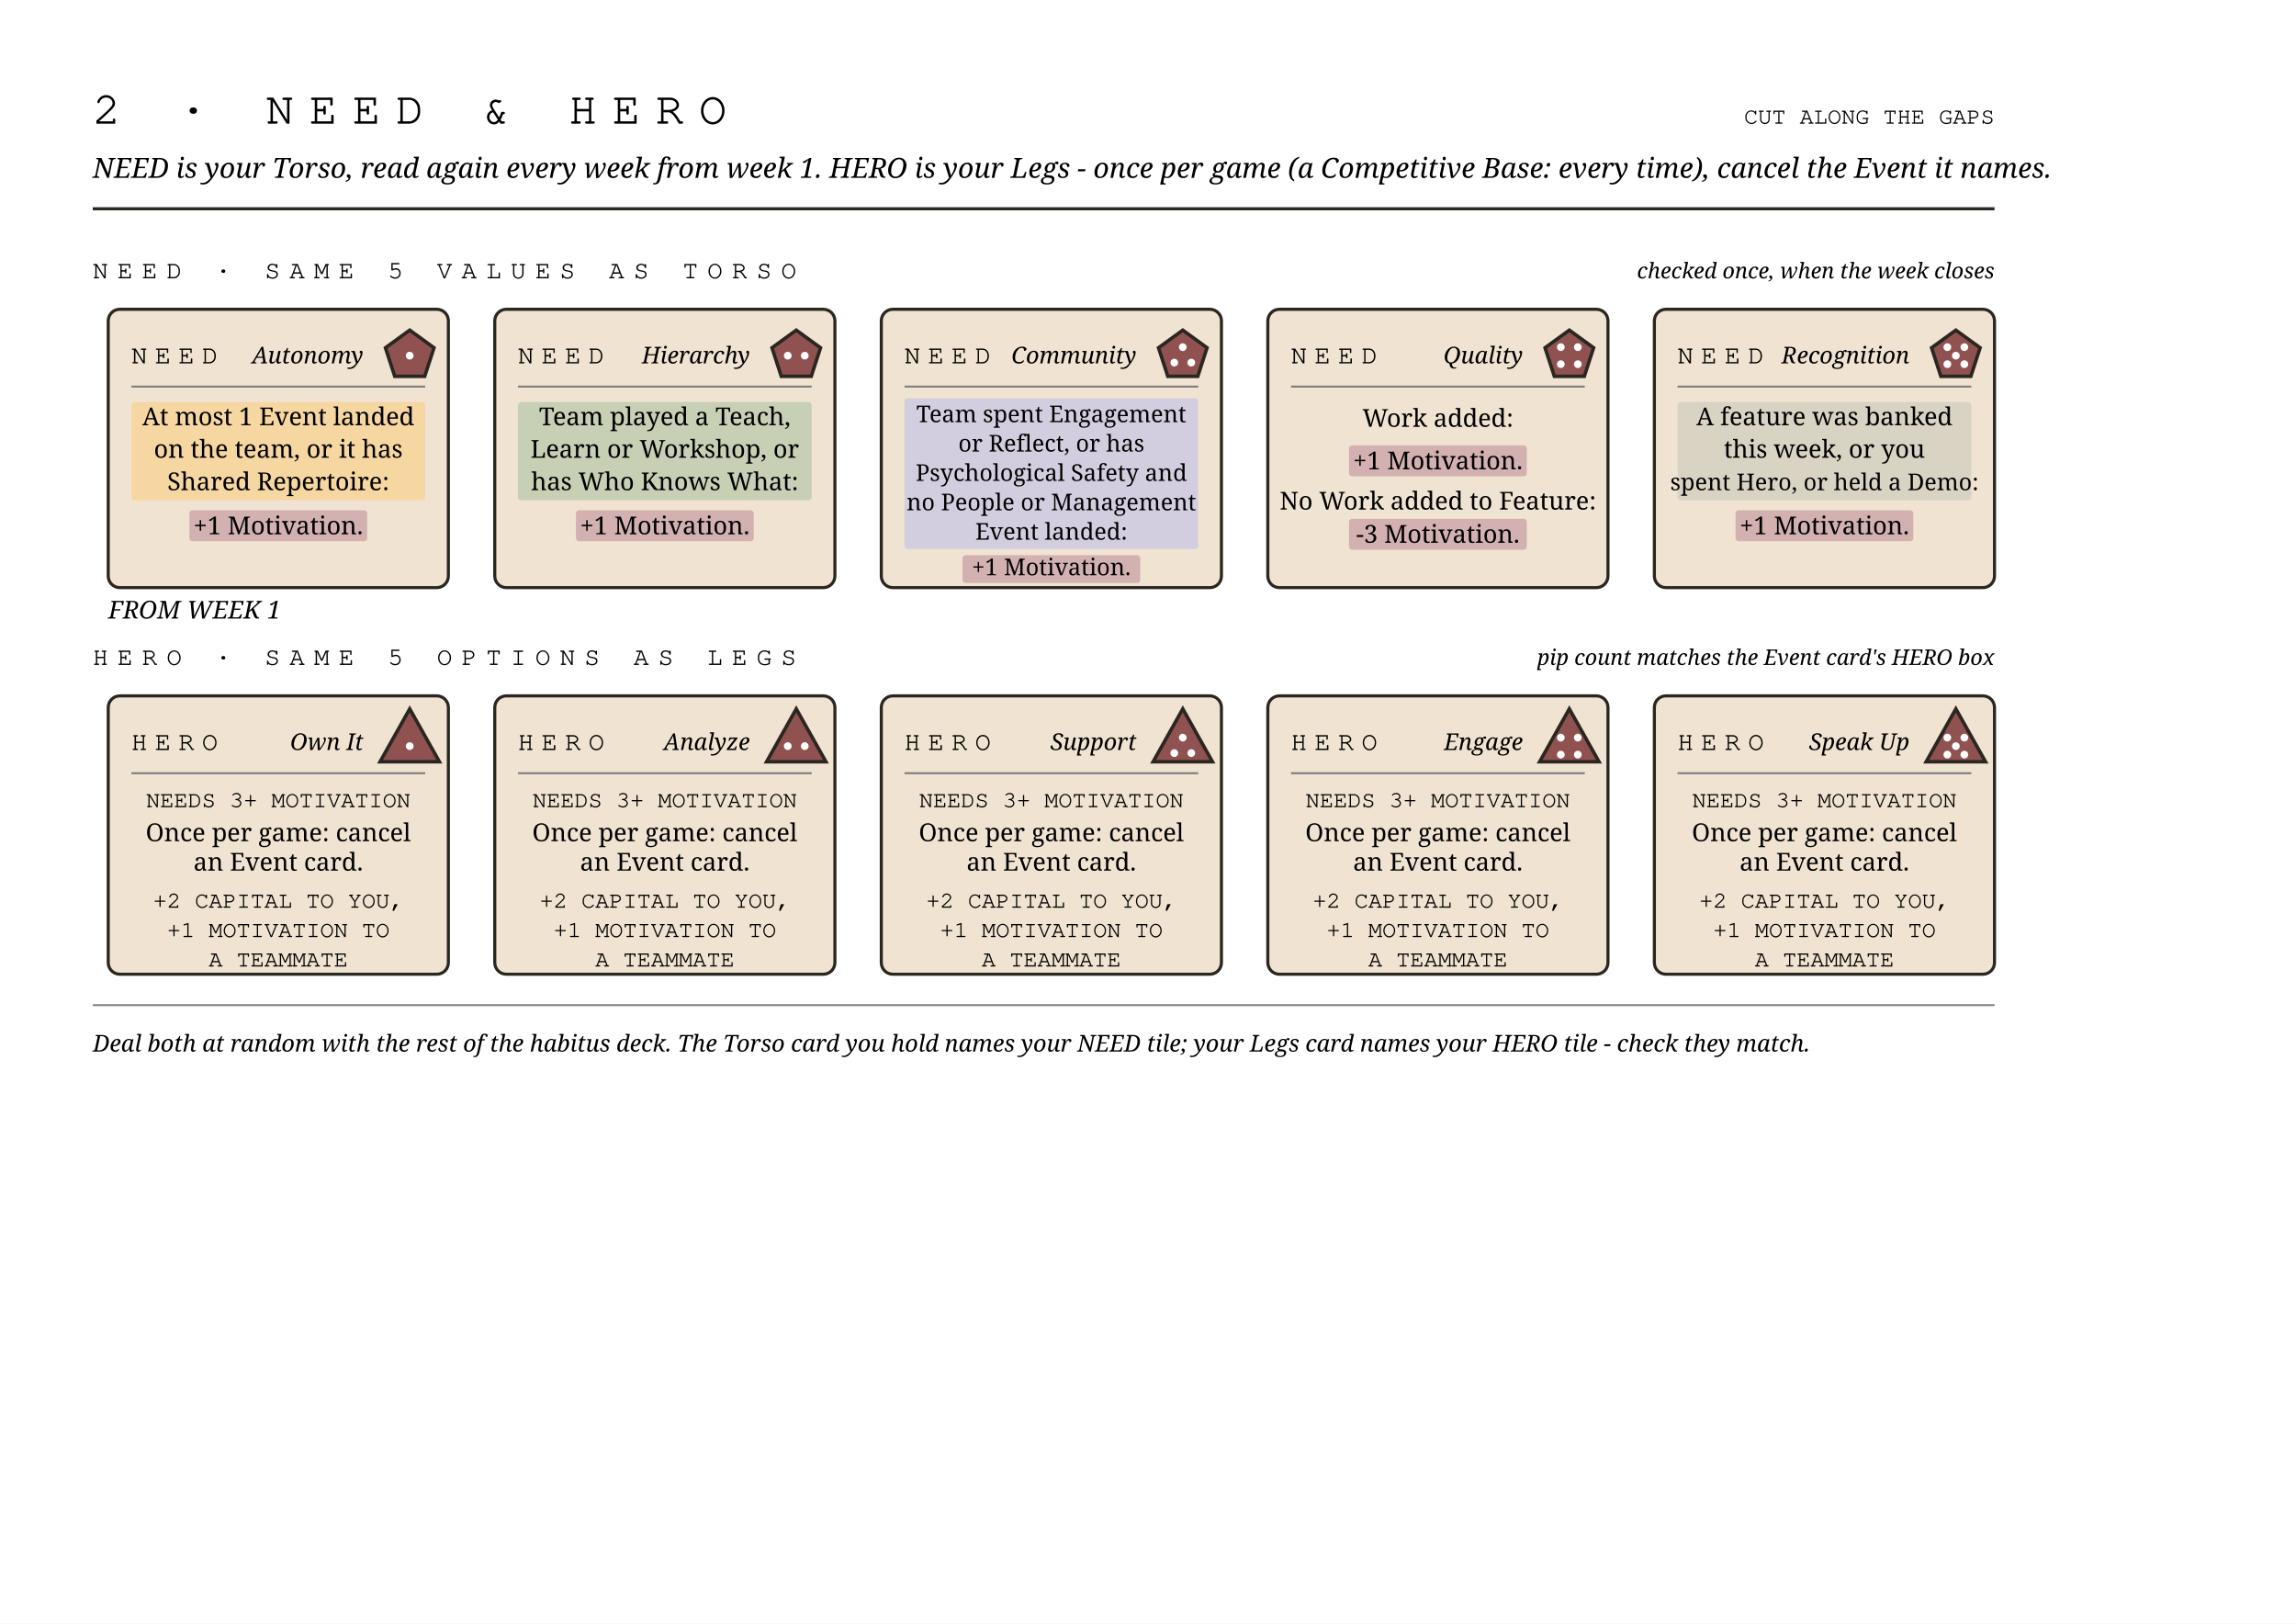
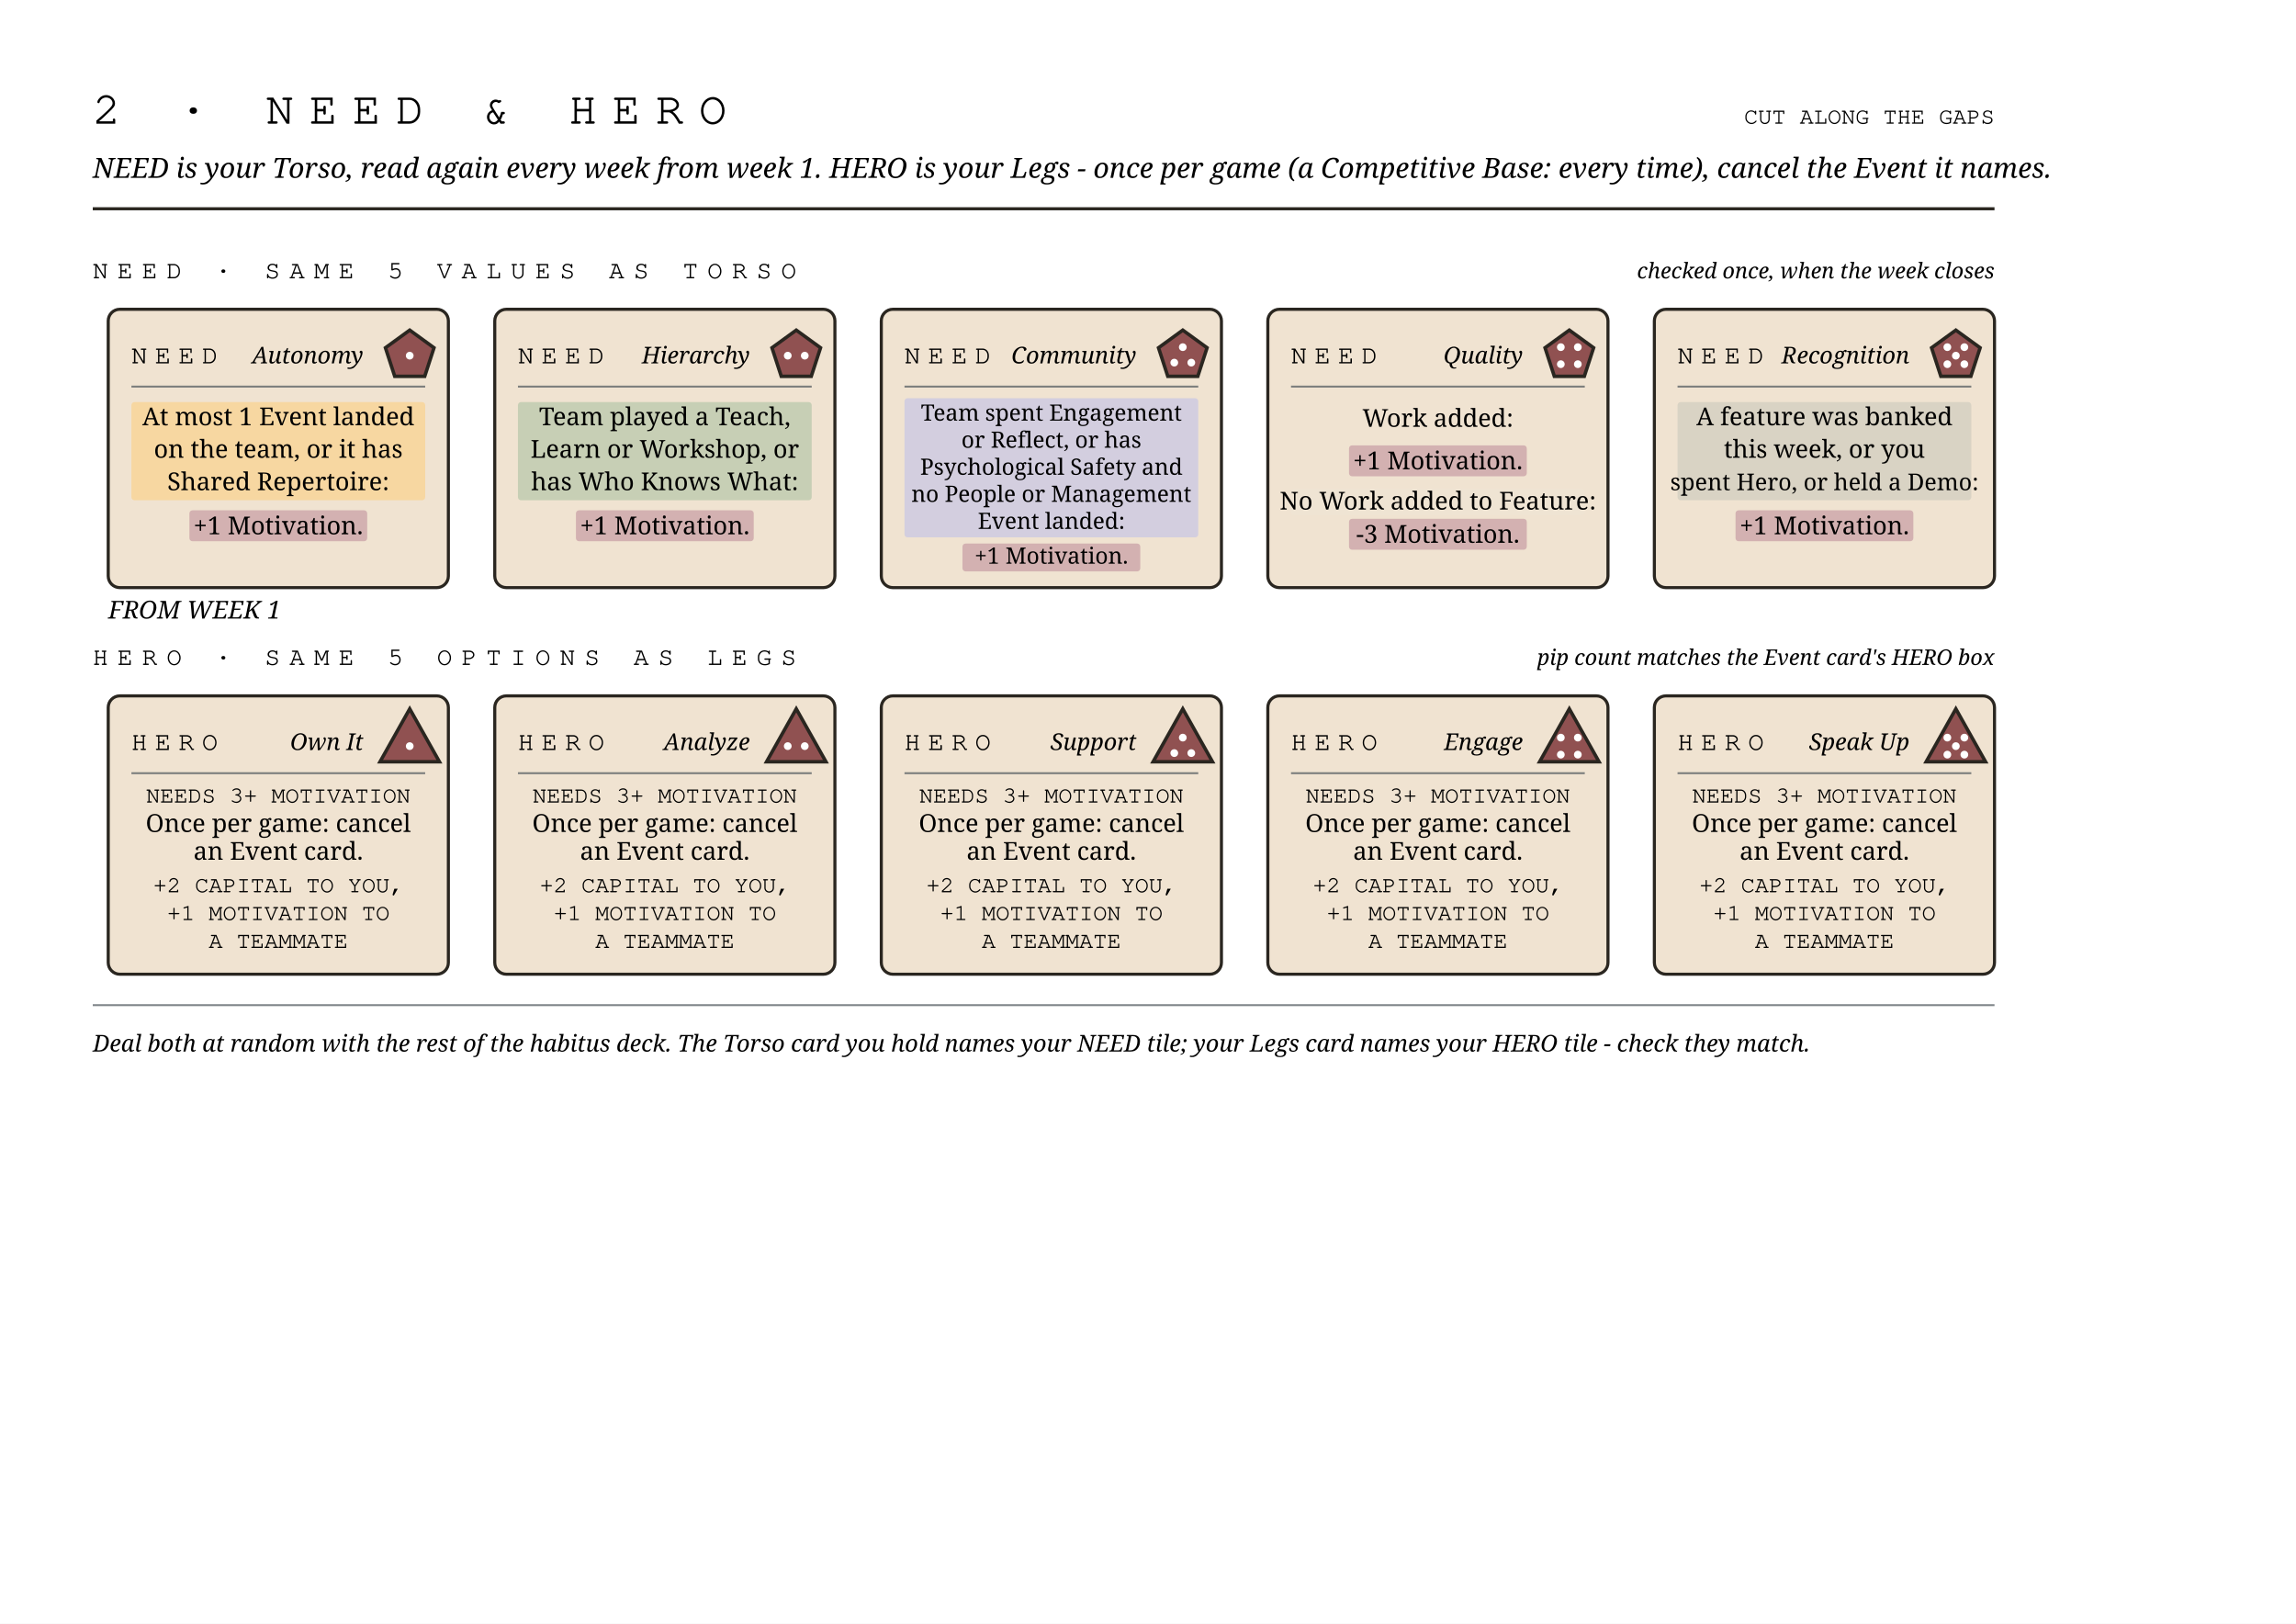
<svg xmlns="http://www.w3.org/2000/svg" width="297mm" height="210mm" viewBox="0 0 297 210">
  <style>
  .serif { font-family:"EB Garamond",Garamond,Georgia,serif; fill:#000000; }
  .mono  { font-family:"IBM Plex Mono","Courier Prime",Courier,monospace; fill:#000000; }
  .cut   { fill:#F0E3D1; stroke:#2A2620; stroke-width:.4; }
  .hair  { stroke:#4A5259; stroke-width:.25; fill:none; opacity:.7; }
  .rl    { font-size:3.3px; letter-spacing:1.2px; }
  .ic    { fill:#F2EDE0; stroke:#2A2620; stroke-width:.45; }
  .pip   { fill:#FFFFFF; stroke:none; }
</style>
  <defs>
    <g id="sh-torso">
      <polygon points="0,-3.3 3.14,-1.02 1.94,2.67 -1.94,2.67 -3.14,-1.02" class="ic" />
    </g>
    <g id="sh-torso-red">
      <polygon points="0,-3.3 3.14,-1.02 1.94,2.67 -1.94,2.67 -3.14,-1.02" fill="#905151" stroke="#2A2620" stroke-width=".45" />
    </g>
    <g id="sh-legs-red">
      <polygon points="0,-4.32 3.84,2.52 -3.84,2.52" fill="#905151" stroke="#2A2620" stroke-width=".45" />
    </g>
    <g id="p1">
      <circle cx="0" cy="0" r=".5" class="pip" />
    </g>
    <g id="p2">
      <circle cx="-1.1" cy="0" r=".5" class="pip" />
      <circle cx="1.1" cy="0" r=".5" class="pip" />
    </g>
    <g id="p3">
      <circle cx="0" cy="-1.1" r=".5" class="pip" />
      <circle cx="-1.1" cy="0.9" r=".5" class="pip" />
      <circle cx="1.1" cy="0.9" r=".5" class="pip" />
    </g>
    <g id="p4">
      <circle cx="-1.1" cy="-1.1" r=".5" class="pip" />
      <circle cx="1.1" cy="-1.1" r=".5" class="pip" />
      <circle cx="-1.1" cy="1.1" r=".5" class="pip" />
      <circle cx="1.1" cy="1.1" r=".5" class="pip" />
    </g>
    <g id="p5">
      <circle cx="-1.1" cy="-1.1" r=".5" class="pip" />
      <circle cx="1.1" cy="-1.1" r=".5" class="pip" />
      <circle cx="0" cy="0" r=".5" class="pip" />
      <circle cx="-1.1" cy="1.1" r=".5" class="pip" />
      <circle cx="1.1" cy="1.1" r=".5" class="pip" />
    </g>
  </defs>
  <rect width="297" height="210" fill="#FFFFFF" />
  <text x="12" y="16" class="mono" font-size="6" letter-spacing="2">2 · NEED &amp; HERO</text>
  <text x="12" y="23" class="serif" font-size="3.6" font-style="italic">NEED is your Torso, read again every week from week 1. HERO is your Legs - once per game (a Competitive Base: every time), cancel the Event it names.</text>
  <text x="258" y="16" class="mono" font-size="3" text-anchor="end">CUT ALONG THE GAPS</text>
  <line x1="12" y1="27" x2="258" y2="27" stroke="#2A2620" stroke-width=".4" />
  <text x="12" y="36" class="mono rl">NEED · SAME 5 VALUES AS TORSO</text>
  <text x="258" y="36" class="serif" font-size="2.8" text-anchor="end" font-style="italic">checked once, when the week closes</text>
  <g>
    <rect x="14" y="40" width="44" height="36" rx="1.5" class="cut" />
    <use href="#sh-torso-red" x="53" y="46" />
    <use href="#p1" x="53" y="46" />
    <text x="17" y="47" class="mono" font-size="3.4" letter-spacing="1">NEED</text>
    <text x="47" y="47" class="serif" font-size="3" font-style="italic" text-anchor="end">Autonomy</text>
    <line x1="17" y1="50" x2="55" y2="50" class="hair" />
    <rect x="17" y="52" width="38" height="12.7" rx=".4" fill="#F7D7A1" />
    <text x="36" y="55" class="serif" font-size="3.2" text-anchor="middle">At most 1 Event landed</text>
    <text x="36" y="59.2" class="serif" font-size="3.2" text-anchor="middle">on the team, or it has</text>
    <text x="36" y="63.4" class="serif" font-size="3.2" text-anchor="middle">Shared Repertoire:</text>
    <rect x="24.5" y="66" width="23" height="4" rx=".4" fill="#D3B1B1" />
    <text x="36" y="69.1" class="serif" font-size="3.2" text-anchor="middle">+1 Motivation.</text>
    <rect x="64" y="40" width="44" height="36" rx="1.5" class="cut" />
    <use href="#sh-torso-red" x="103" y="46" />
    <use href="#p2" x="103" y="46" />
    <text x="67" y="47" class="mono" font-size="3.4" letter-spacing="1">NEED</text>
    <text x="97" y="47" class="serif" font-size="3" font-style="italic" text-anchor="end">Hierarchy</text>
    <line x1="67" y1="50" x2="105" y2="50" class="hair" />
    <rect x="67" y="52" width="38" height="12.7" rx=".4" fill="#C7CFB5" />
    <text x="86" y="55" class="serif" font-size="3.2" text-anchor="middle">Team played a Teach,</text>
    <text x="86" y="59.2" class="serif" font-size="3.2" text-anchor="middle">Learn or Workshop, or</text>
    <text x="86" y="63.4" class="serif" font-size="3.2" text-anchor="middle">has Who Knows What:</text>
    <rect x="74.5" y="66" width="23" height="4" rx=".4" fill="#D3B1B1" />
    <text x="86" y="69.1" class="serif" font-size="3.2" text-anchor="middle">+1 Motivation.</text>
    <rect x="114" y="40" width="44" height="36" rx="1.5" class="cut" />
    <use href="#sh-torso-red" x="153" y="46" />
    <use href="#p3" x="153" y="46" />
    <text x="117" y="47" class="mono" font-size="3.4" letter-spacing="1">NEED</text>
    <text x="147" y="47" class="serif" font-size="3" font-style="italic" text-anchor="end">Community</text>
    <line x1="117" y1="50" x2="155" y2="50" class="hair" />
-     <rect x="117" y="51.5" width="38" height="19.5" rx=".4" fill="#D3CEDF" />
-     <text x="136" y="54.6" class="serif" font-size="3" text-anchor="middle">Team spent Engagement</text>
-     <text x="136" y="58.4" class="serif" font-size="3" text-anchor="middle">or Reflect, or has</text>
-     <text x="136" y="62.2" class="serif" font-size="3" text-anchor="middle">Psychological Safety and</text>
-     <text x="136" y="66" class="serif" font-size="3" text-anchor="middle">no People or Management</text>
-     <text x="136" y="69.8" class="serif" font-size="3" text-anchor="middle">Event landed:</text>
-     <rect x="124.5" y="71.8" width="23" height="3.6" rx=".4" fill="#D3B1B1" />
-     <text x="136" y="74.4" class="serif" font-size="3" text-anchor="middle">+1 Motivation.</text>
+     <rect x="117" y="51.5" width="38" height="18" rx=".4" fill="#D3CEDF" />
+     <text x="136" y="54.4" class="serif" font-size="2.9" text-anchor="middle">Team spent Engagement</text>
+     <text x="136" y="57.9" class="serif" font-size="2.9" text-anchor="middle">or Reflect, or has</text>
+     <text x="136" y="61.4" class="serif" font-size="2.9" text-anchor="middle">Psychological Safety and</text>
+     <text x="136" y="64.9" class="serif" font-size="2.9" text-anchor="middle">no People or Management</text>
+     <text x="136" y="68.4" class="serif" font-size="2.9" text-anchor="middle">Event landed:</text>
+     <rect x="124.5" y="70.3" width="23" height="3.6" rx=".4" fill="#D3B1B1" />
+     <text x="136" y="72.9" class="serif" font-size="2.9" text-anchor="middle">+1 Motivation.</text>
    <rect x="164" y="40" width="44" height="36" rx="1.5" class="cut" />
    <use href="#sh-torso-red" x="203" y="46" />
    <use href="#p4" x="203" y="46" />
    <text x="167" y="47" class="mono" font-size="3.4" letter-spacing="1">NEED</text>
    <text x="197" y="47" class="serif" font-size="3" font-style="italic" text-anchor="end">Quality</text>
    <line x1="167" y1="50" x2="205" y2="50" class="hair" />
    <text x="186" y="55.2" class="serif" font-size="3.2" text-anchor="middle">Work added:</text>
    <rect x="174.5" y="57.6" width="23" height="4" rx=".4" fill="#D3B1B1" />
    <text x="186" y="60.7" class="serif" font-size="3.2" text-anchor="middle">+1 Motivation.</text>
    <rect x="167" y="63.2" width="38" height="3.4" rx=".4" fill="#EFE4D3" />
    <text x="186" y="65.9" class="serif" font-size="3.2" text-anchor="middle">No Work added to Feature:</text>
    <rect x="174.5" y="67.1" width="23" height="4" rx=".4" fill="#D3B1B1" />
    <text x="186" y="70.2" class="serif" font-size="3.2" text-anchor="middle">-3 Motivation.</text>
    <rect x="214" y="40" width="44" height="36" rx="1.5" class="cut" />
    <use href="#sh-torso-red" x="253" y="46" />
    <use href="#p5" x="253" y="46" />
    <text x="217" y="47" class="mono" font-size="3.4" letter-spacing="1">NEED</text>
    <text x="247" y="47" class="serif" font-size="3" font-style="italic" text-anchor="end">Recognition</text>
    <line x1="217" y1="50" x2="255" y2="50" class="hair" />
    <rect x="217" y="52" width="38" height="12.7" rx=".4" fill="#D9D3C4" />
    <text x="236" y="55" class="serif" font-size="3.2" text-anchor="middle">A feature was banked</text>
    <text x="236" y="59.2" class="serif" font-size="3.2" text-anchor="middle">this week, or you</text>
    <text x="236" y="63.4" class="serif" font-size="3" text-anchor="middle">spent Hero, or held a Demo:</text>
    <rect x="224.5" y="66" width="23" height="4" rx=".4" fill="#D3B1B1" />
    <text x="236" y="69.1" class="serif" font-size="3.2" text-anchor="middle">+1 Motivation.</text>
  </g>
  <text x="14" y="80" class="serif" font-size="3.2" font-style="italic">FROM WEEK 1</text>
  <text x="12" y="86" class="mono rl">HERO · SAME 5 OPTIONS AS LEGS</text>
  <text x="258" y="86" class="serif" font-size="2.8" text-anchor="end" font-style="italic">pip count matches the Event card's HERO box</text>
  <g>
    <rect x="14" y="90" width="44" height="36" rx="1.5" class="cut" />
    <use href="#sh-legs-red" x="53" y="96" />
    <use href="#p1" x="53" y="96.5" />
    <text x="17" y="97" class="mono" font-size="3.4" letter-spacing="1">HERO</text>
    <text x="47" y="97" class="serif" font-size="3" font-style="italic" text-anchor="end">Own It</text>
    <line x1="17" y1="100" x2="55" y2="100" class="hair" />
-     <text x="36" y="104.4" class="mono" font-size="3" text-anchor="middle">NEEDS 3+ MOTIVATION</text>
-     <text x="36" y="108.8" class="serif" font-size="3.2" text-anchor="middle">Once per game: cancel</text>
-     <text x="36" y="112.6" class="serif" font-size="3.2" text-anchor="middle">an Event card.</text>
-     <text x="36" y="117.4" class="mono" font-size="3" text-anchor="middle">+2 CAPITAL TO YOU,</text>
-     <text x="36" y="121.2" class="mono" font-size="3" text-anchor="middle">+1 MOTIVATION TO</text>
-     <text x="36" y="125" class="mono" font-size="3" text-anchor="middle">A TEAMMATE</text>
+     <text x="36" y="103.8" class="mono" font-size="3" text-anchor="middle">NEEDS 3+ MOTIVATION</text>
+     <text x="36" y="107.6" class="serif" font-size="3.2" text-anchor="middle">Once per game: cancel</text>
+     <text x="36" y="111.2" class="serif" font-size="3.2" text-anchor="middle">an Event card.</text>
+     <text x="36" y="115.4" class="mono" font-size="3" text-anchor="middle">+2 CAPITAL TO YOU,</text>
+     <text x="36" y="119" class="mono" font-size="3" text-anchor="middle">+1 MOTIVATION TO</text>
+     <text x="36" y="122.6" class="mono" font-size="3" text-anchor="middle">A TEAMMATE</text>
    <rect x="64" y="90" width="44" height="36" rx="1.5" class="cut" />
    <use href="#sh-legs-red" x="103" y="96" />
    <use href="#p2" x="103" y="96.5" />
    <text x="67" y="97" class="mono" font-size="3.4" letter-spacing="1">HERO</text>
    <text x="97" y="97" class="serif" font-size="3" font-style="italic" text-anchor="end">Analyze</text>
    <line x1="67" y1="100" x2="105" y2="100" class="hair" />
-     <text x="86" y="104.4" class="mono" font-size="3" text-anchor="middle">NEEDS 3+ MOTIVATION</text>
-     <text x="86" y="108.8" class="serif" font-size="3.2" text-anchor="middle">Once per game: cancel</text>
-     <text x="86" y="112.6" class="serif" font-size="3.2" text-anchor="middle">an Event card.</text>
-     <text x="86" y="117.4" class="mono" font-size="3" text-anchor="middle">+2 CAPITAL TO YOU,</text>
-     <text x="86" y="121.2" class="mono" font-size="3" text-anchor="middle">+1 MOTIVATION TO</text>
-     <text x="86" y="125" class="mono" font-size="3" text-anchor="middle">A TEAMMATE</text>
+     <text x="86" y="103.8" class="mono" font-size="3" text-anchor="middle">NEEDS 3+ MOTIVATION</text>
+     <text x="86" y="107.6" class="serif" font-size="3.2" text-anchor="middle">Once per game: cancel</text>
+     <text x="86" y="111.2" class="serif" font-size="3.2" text-anchor="middle">an Event card.</text>
+     <text x="86" y="115.4" class="mono" font-size="3" text-anchor="middle">+2 CAPITAL TO YOU,</text>
+     <text x="86" y="119" class="mono" font-size="3" text-anchor="middle">+1 MOTIVATION TO</text>
+     <text x="86" y="122.6" class="mono" font-size="3" text-anchor="middle">A TEAMMATE</text>
    <rect x="114" y="90" width="44" height="36" rx="1.5" class="cut" />
    <use href="#sh-legs-red" x="153" y="96" />
    <use href="#p3" x="153" y="96.5" />
    <text x="117" y="97" class="mono" font-size="3.4" letter-spacing="1">HERO</text>
    <text x="147" y="97" class="serif" font-size="3" font-style="italic" text-anchor="end">Support</text>
    <line x1="117" y1="100" x2="155" y2="100" class="hair" />
-     <text x="136" y="104.4" class="mono" font-size="3" text-anchor="middle">NEEDS 3+ MOTIVATION</text>
-     <text x="136" y="108.8" class="serif" font-size="3.2" text-anchor="middle">Once per game: cancel</text>
-     <text x="136" y="112.6" class="serif" font-size="3.2" text-anchor="middle">an Event card.</text>
-     <text x="136" y="117.4" class="mono" font-size="3" text-anchor="middle">+2 CAPITAL TO YOU,</text>
-     <text x="136" y="121.2" class="mono" font-size="3" text-anchor="middle">+1 MOTIVATION TO</text>
-     <text x="136" y="125" class="mono" font-size="3" text-anchor="middle">A TEAMMATE</text>
+     <text x="136" y="103.8" class="mono" font-size="3" text-anchor="middle">NEEDS 3+ MOTIVATION</text>
+     <text x="136" y="107.6" class="serif" font-size="3.2" text-anchor="middle">Once per game: cancel</text>
+     <text x="136" y="111.2" class="serif" font-size="3.2" text-anchor="middle">an Event card.</text>
+     <text x="136" y="115.4" class="mono" font-size="3" text-anchor="middle">+2 CAPITAL TO YOU,</text>
+     <text x="136" y="119" class="mono" font-size="3" text-anchor="middle">+1 MOTIVATION TO</text>
+     <text x="136" y="122.6" class="mono" font-size="3" text-anchor="middle">A TEAMMATE</text>
    <rect x="164" y="90" width="44" height="36" rx="1.5" class="cut" />
    <use href="#sh-legs-red" x="203" y="96" />
    <use href="#p4" x="203" y="96.5" />
    <text x="167" y="97" class="mono" font-size="3.4" letter-spacing="1">HERO</text>
    <text x="197" y="97" class="serif" font-size="3" font-style="italic" text-anchor="end">Engage</text>
    <line x1="167" y1="100" x2="205" y2="100" class="hair" />
-     <text x="186" y="104.4" class="mono" font-size="3" text-anchor="middle">NEEDS 3+ MOTIVATION</text>
-     <text x="186" y="108.8" class="serif" font-size="3.2" text-anchor="middle">Once per game: cancel</text>
-     <text x="186" y="112.6" class="serif" font-size="3.2" text-anchor="middle">an Event card.</text>
-     <text x="186" y="117.4" class="mono" font-size="3" text-anchor="middle">+2 CAPITAL TO YOU,</text>
-     <text x="186" y="121.2" class="mono" font-size="3" text-anchor="middle">+1 MOTIVATION TO</text>
-     <text x="186" y="125" class="mono" font-size="3" text-anchor="middle">A TEAMMATE</text>
+     <text x="186" y="103.8" class="mono" font-size="3" text-anchor="middle">NEEDS 3+ MOTIVATION</text>
+     <text x="186" y="107.6" class="serif" font-size="3.2" text-anchor="middle">Once per game: cancel</text>
+     <text x="186" y="111.2" class="serif" font-size="3.2" text-anchor="middle">an Event card.</text>
+     <text x="186" y="115.4" class="mono" font-size="3" text-anchor="middle">+2 CAPITAL TO YOU,</text>
+     <text x="186" y="119" class="mono" font-size="3" text-anchor="middle">+1 MOTIVATION TO</text>
+     <text x="186" y="122.6" class="mono" font-size="3" text-anchor="middle">A TEAMMATE</text>
    <rect x="214" y="90" width="44" height="36" rx="1.5" class="cut" />
    <use href="#sh-legs-red" x="253" y="96" />
    <use href="#p5" x="253" y="96.5" />
    <text x="217" y="97" class="mono" font-size="3.4" letter-spacing="1">HERO</text>
    <text x="247" y="97" class="serif" font-size="3" font-style="italic" text-anchor="end">Speak Up</text>
    <line x1="217" y1="100" x2="255" y2="100" class="hair" />
-     <text x="236" y="104.4" class="mono" font-size="3" text-anchor="middle">NEEDS 3+ MOTIVATION</text>
-     <text x="236" y="108.8" class="serif" font-size="3.2" text-anchor="middle">Once per game: cancel</text>
-     <text x="236" y="112.6" class="serif" font-size="3.2" text-anchor="middle">an Event card.</text>
-     <text x="236" y="117.4" class="mono" font-size="3" text-anchor="middle">+2 CAPITAL TO YOU,</text>
-     <text x="236" y="121.2" class="mono" font-size="3" text-anchor="middle">+1 MOTIVATION TO</text>
-     <text x="236" y="125" class="mono" font-size="3" text-anchor="middle">A TEAMMATE</text>
+     <text x="236" y="103.8" class="mono" font-size="3" text-anchor="middle">NEEDS 3+ MOTIVATION</text>
+     <text x="236" y="107.6" class="serif" font-size="3.2" text-anchor="middle">Once per game: cancel</text>
+     <text x="236" y="111.2" class="serif" font-size="3.2" text-anchor="middle">an Event card.</text>
+     <text x="236" y="115.4" class="mono" font-size="3" text-anchor="middle">+2 CAPITAL TO YOU,</text>
+     <text x="236" y="119" class="mono" font-size="3" text-anchor="middle">+1 MOTIVATION TO</text>
+     <text x="236" y="122.6" class="mono" font-size="3" text-anchor="middle">A TEAMMATE</text>
  </g>
  <line x1="12" y1="130" x2="258" y2="130" class="hair" />
  <text x="12" y="136" class="serif" font-size="3" font-style="italic">Deal both at random with the rest of the habitus deck. The Torso card you hold names your NEED tile; your Legs card names your HERO tile - check they match.</text>
</svg>
